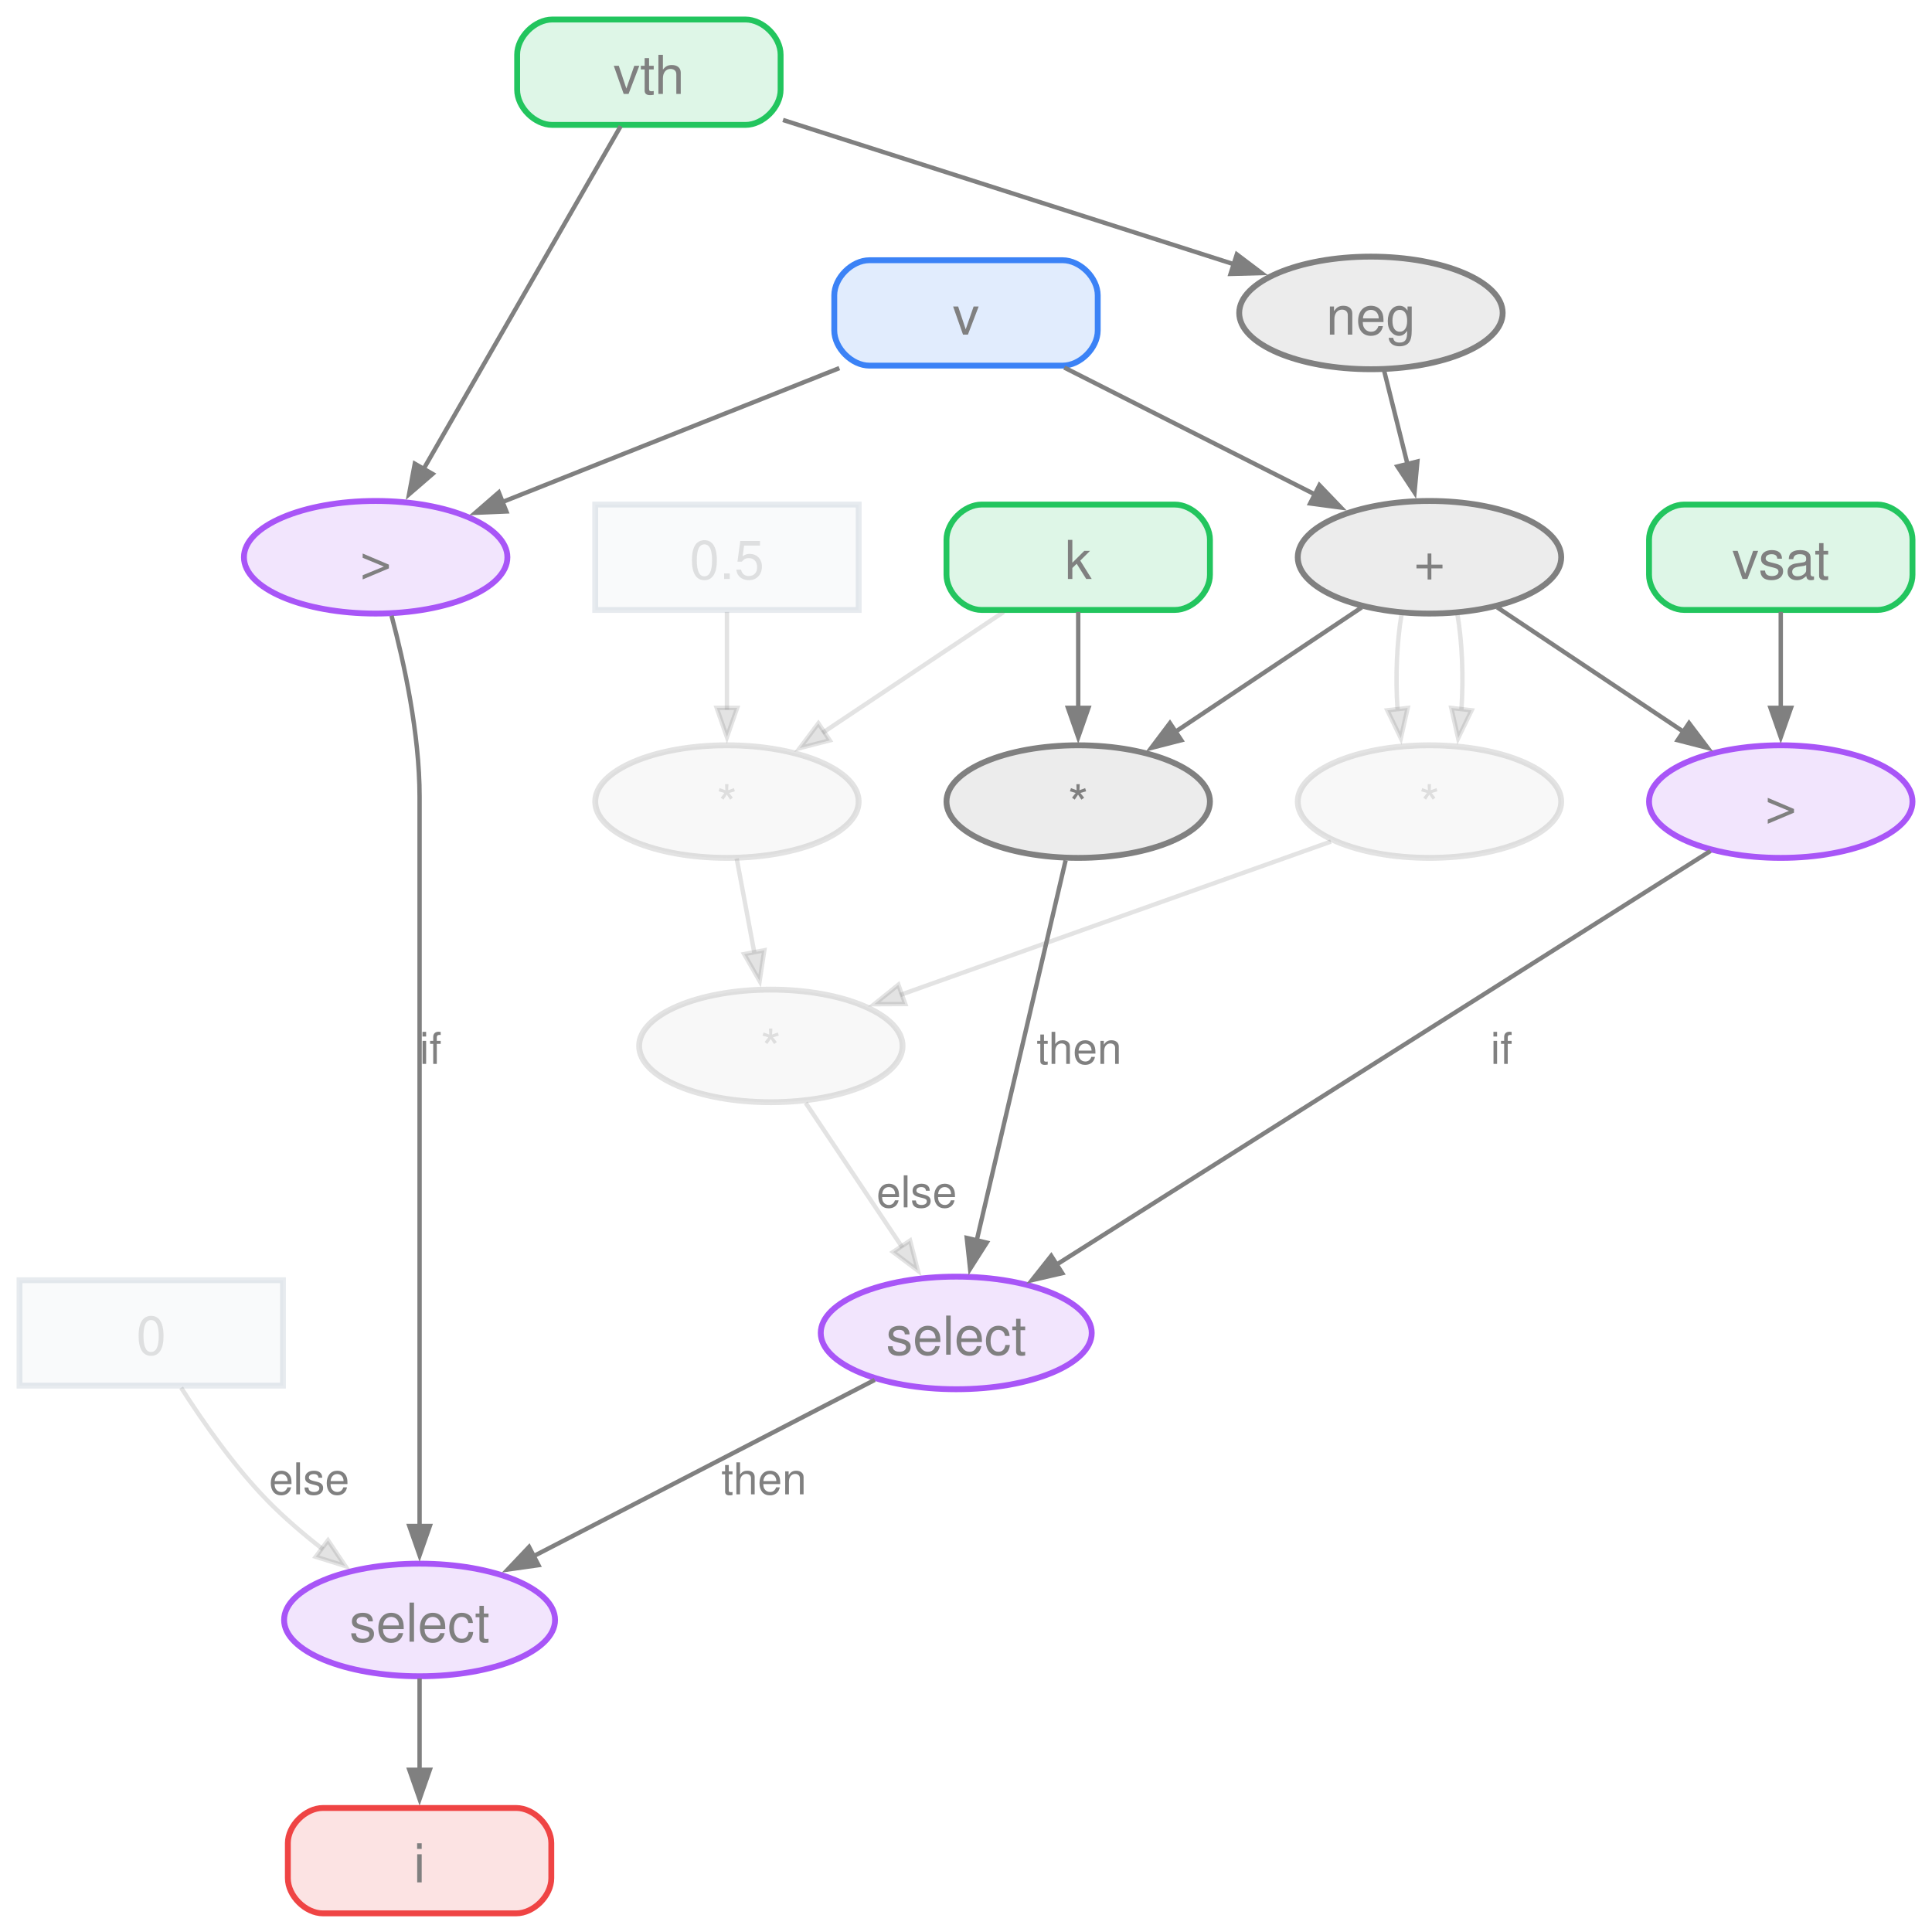
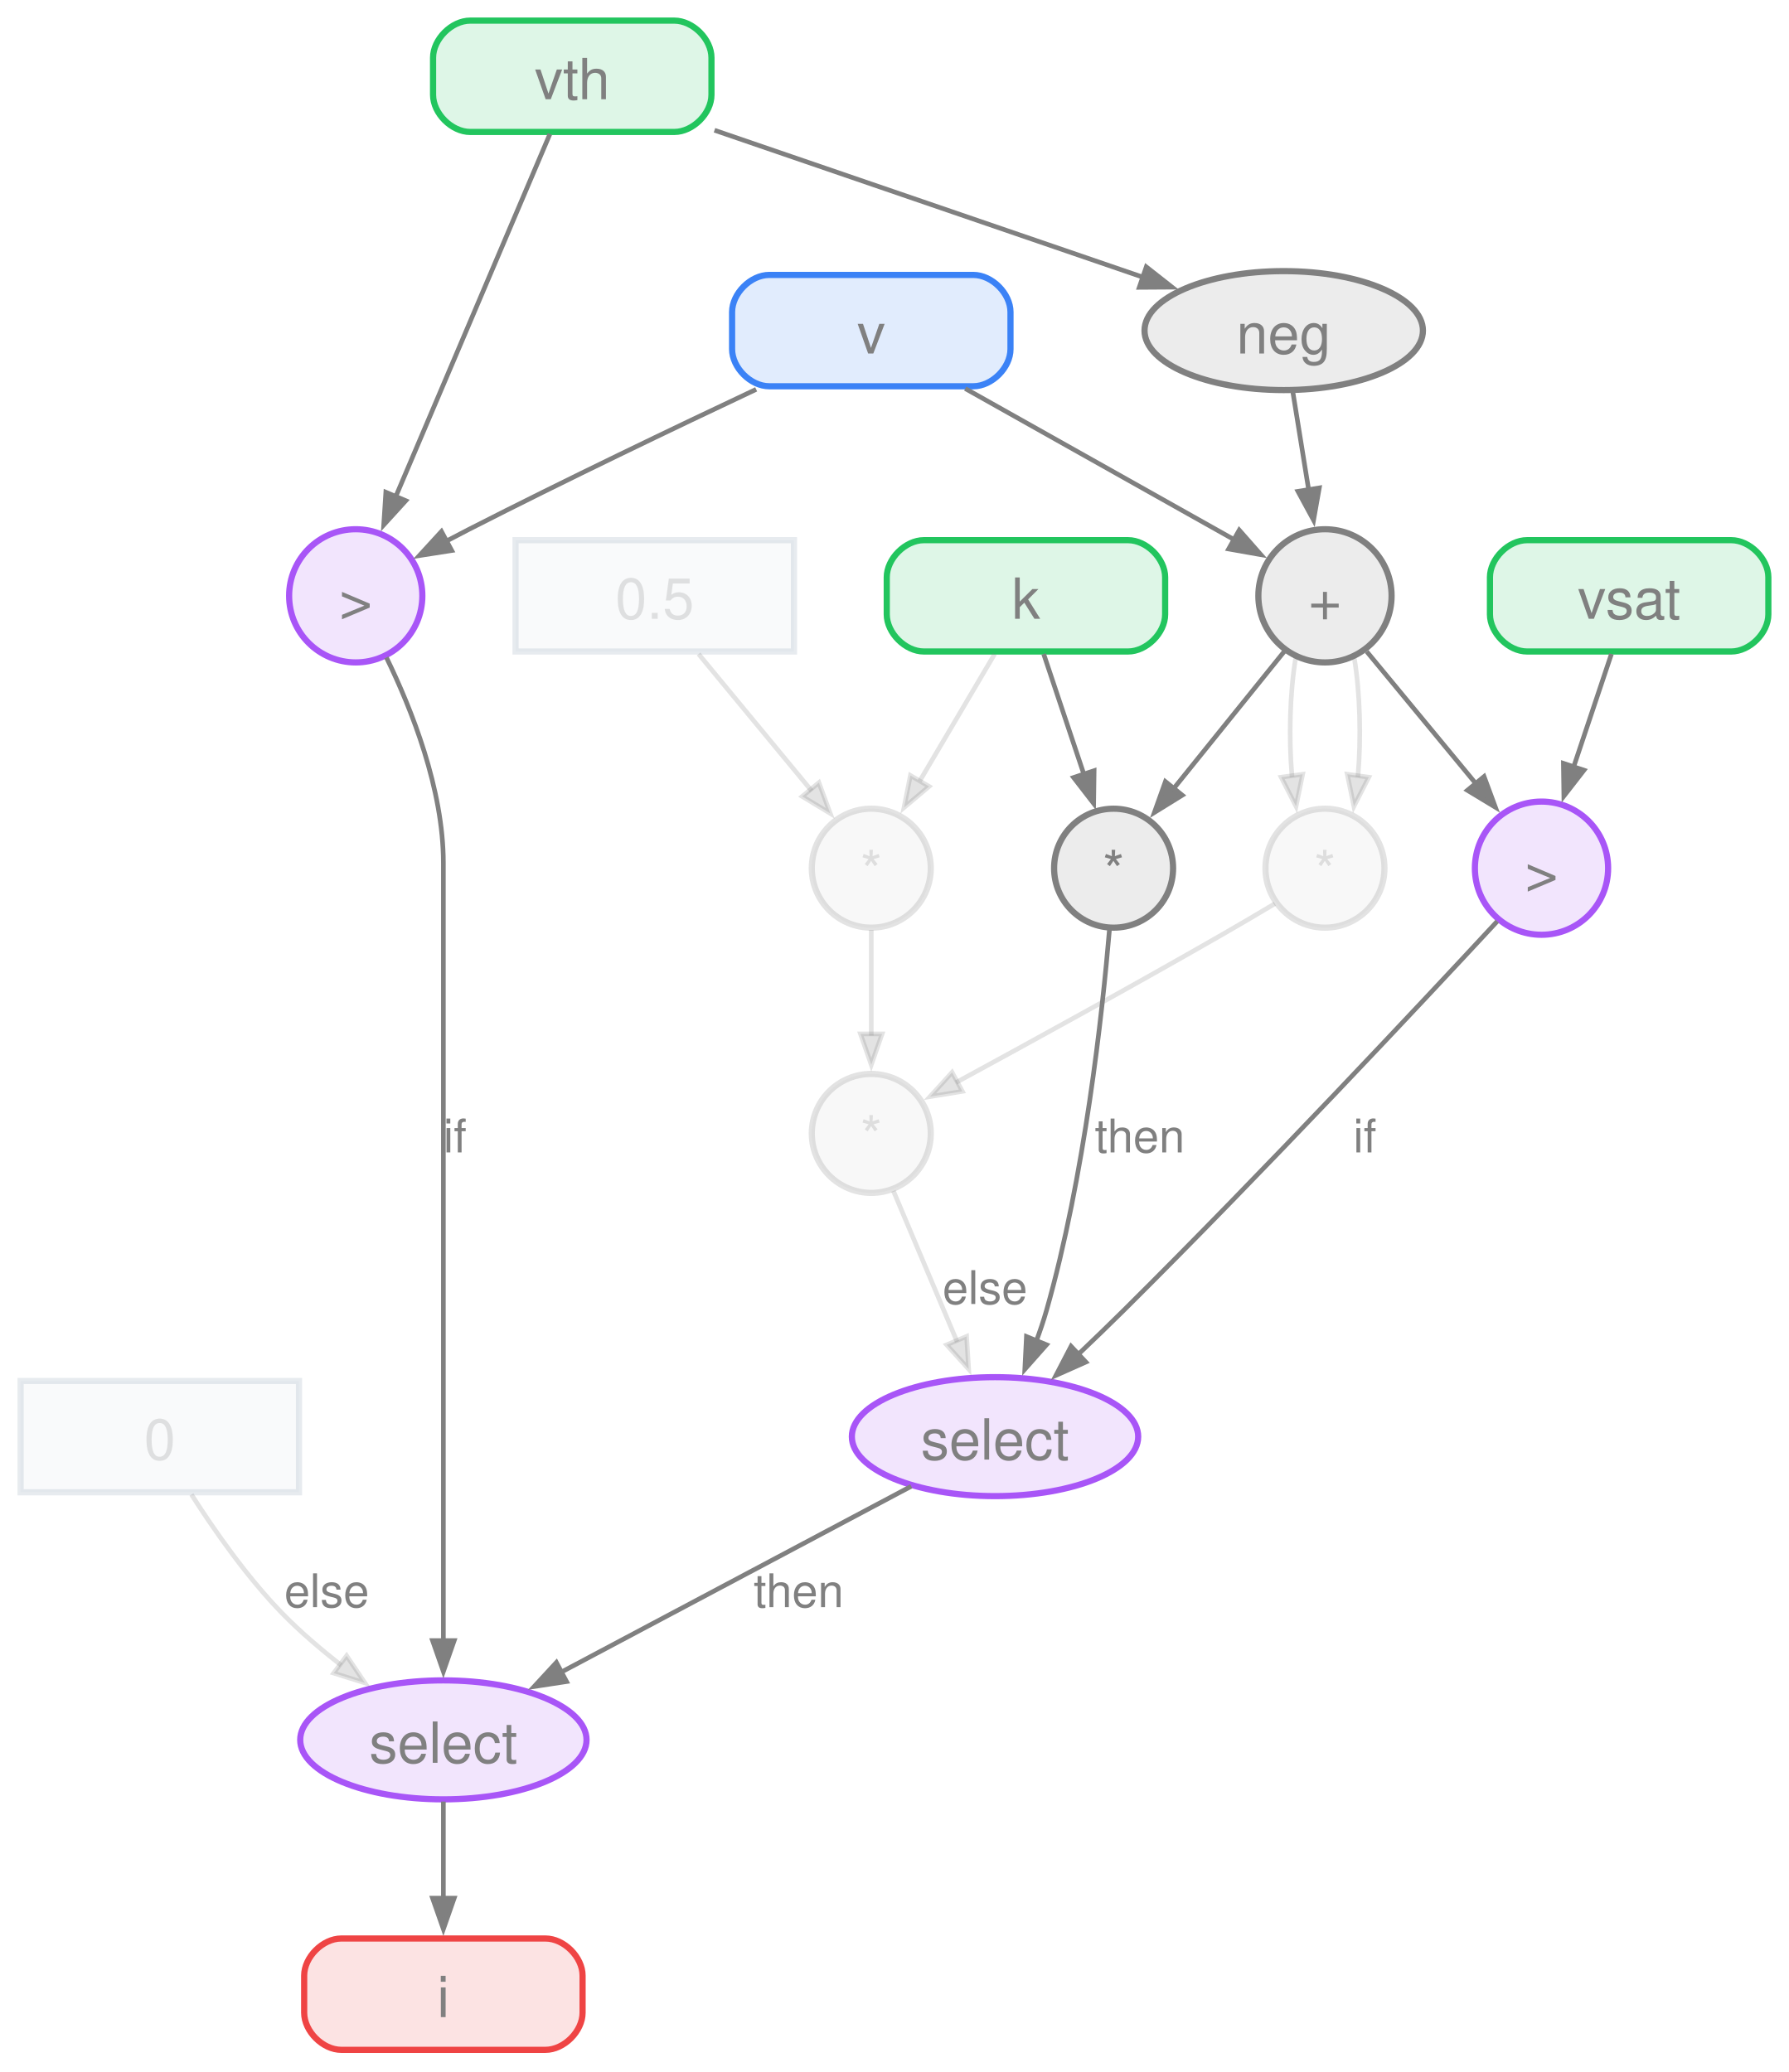
- <svg xmlns="http://www.w3.org/2000/svg" width="396pt" height="396pt" viewBox="0.00 0.00 396.00 396.00">
-   <g id="graph0" class="graph" transform="scale(1 1) rotate(0) translate(4 392.18)">
+ <svg xmlns="http://www.w3.org/2000/svg" width="347pt" height="402pt" viewBox="0.00 0.00 347.00 402.00">
+   <g id="graph0" class="graph" transform="scale(1 1) rotate(0) translate(4 397.7)">
    <g id="node1" class="node">
      <polygon fill="#94a3b8" fill-opacity="0.051" stroke="#94a3b8" stroke-width="1.2" stroke-opacity="0.22" points="54,-129.77 0,-129.77 0,-108.17 54,-108.17 54,-129.77" />
      <text xml:space="preserve" text-anchor="middle" x="27" y="-114.52" font-family="Helvetica,Arial,sans-serif" font-size="11.00" fill="#808080" fill-opacity="0.22">0</text>
    </g>
    <g id="node16" class="node">
      <ellipse fill="#a855f7" fill-opacity="0.149" stroke="#a855f7" stroke-width="1.2" cx="82" cy="-60.14" rx="27.77" ry="11.54" />
      <text xml:space="preserve" text-anchor="middle" x="82" y="-55.69" font-family="Helvetica,Arial,sans-serif" font-size="11.00" fill="#808080">select</text>
    </g>
    <g id="edge21" class="edge">
      <path fill="none" stroke="#808080" stroke-width="0.9" stroke-opacity="0.22" d="M33.13,-107.74C37.55,-100.82 43.91,-91.7 50.75,-84.68 54.19,-81.15 58.19,-77.73 62.16,-74.64" />
      <polygon fill="#808080" fill-opacity="0.22" stroke="#808080" stroke-width="0.9" stroke-opacity="0.22" points="63.23,-76.46 66.78,-71.19 60.72,-73.09 63.23,-76.46" />
      <text xml:space="preserve" text-anchor="middle" x="59.38" y="-85.88" font-family="Helvetica,Arial,sans-serif" font-size="9.00" fill="#808080">else</text>
    </g>
    <g id="node2" class="node">
-       <path fill="#3b82f6" fill-opacity="0.149" stroke="#3b82f6" stroke-width="1.2" d="M213.8,-338.84C213.8,-338.84 174.2,-338.84 174.2,-338.84 170.6,-338.84 167,-335.24 167,-331.64 167,-331.64 167,-324.44 167,-324.44 167,-320.84 170.6,-317.24 174.2,-317.24 174.2,-317.24 213.8,-317.24 213.8,-317.24 217.4,-317.24 221,-320.84 221,-324.44 221,-324.44 221,-331.64 221,-331.64 221,-335.24 217.4,-338.84 213.8,-338.84" />
-       <text xml:space="preserve" text-anchor="middle" x="194" y="-323.59" font-family="Helvetica,Arial,sans-serif" font-size="11.00" fill="#808080">v</text>
+       <path fill="#3b82f6" fill-opacity="0.149" stroke="#3b82f6" stroke-width="1.2" d="M184.8,-344.36C184.8,-344.36 145.2,-344.36 145.2,-344.36 141.6,-344.36 138,-340.76 138,-337.16 138,-337.16 138,-329.96 138,-329.96 138,-326.36 141.6,-322.76 145.2,-322.76 145.2,-322.76 184.8,-322.76 184.8,-322.76 188.4,-322.76 192,-326.36 192,-329.96 192,-329.96 192,-337.16 192,-337.16 192,-340.76 188.4,-344.36 184.8,-344.36" />
+       <text xml:space="preserve" text-anchor="middle" x="165" y="-329.11" font-family="Helvetica,Arial,sans-serif" font-size="11.00" fill="#808080">v</text>
    </g>
    <g id="node7" class="node">
-       <ellipse fill="#808080" fill-opacity="0.149" stroke="#808080" stroke-width="1.2" cx="289" cy="-277.96" rx="27" ry="11.54" />
-       <text xml:space="preserve" text-anchor="middle" x="289" y="-273.51" font-family="Helvetica,Arial,sans-serif" font-size="11.00" fill="#808080">+</text>
+       <ellipse fill="#808080" fill-opacity="0.149" stroke="#808080" stroke-width="1.2" cx="253" cy="-282.1" rx="12.92" ry="12.92" />
+       <text xml:space="preserve" text-anchor="middle" x="253" y="-277.65" font-family="Helvetica,Arial,sans-serif" font-size="11.00" fill="#808080">+</text>
    </g>
    <g id="edge2" class="edge">
-       <path fill="none" stroke="#808080" stroke-width="0.9" d="M214.15,-316.84C229.21,-309.22 249.83,-298.78 265.62,-290.79" />
-       <polygon fill="#808080" stroke="#808080" stroke-width="0.9" points="266.44,-292.73 270.84,-288.15 264.54,-288.99 266.44,-292.73" />
+       <path fill="none" stroke="#808080" stroke-width="0.9" d="M183.23,-322.31C198.65,-313.64 220.59,-301.31 235.72,-292.81" />
+       <polygon fill="#808080" stroke="#808080" stroke-width="0.9" points="236.37,-294.85 240.57,-290.08 234.31,-291.19 236.37,-294.85" />
    </g>
    <g id="node13" class="node">
-       <ellipse fill="#a855f7" fill-opacity="0.149" stroke="#a855f7" stroke-width="1.2" cx="73" cy="-277.96" rx="27" ry="11.54" />
-       <text xml:space="preserve" text-anchor="middle" x="73" y="-273.51" font-family="Helvetica,Arial,sans-serif" font-size="11.00" fill="#808080">&gt;</text>
+       <ellipse fill="#a855f7" fill-opacity="0.149" stroke="#a855f7" stroke-width="1.2" cx="65" cy="-282.1" rx="12.92" ry="12.92" />
+       <text xml:space="preserve" text-anchor="middle" x="65" y="-277.65" font-family="Helvetica,Arial,sans-serif" font-size="11.00" fill="#808080">&gt;</text>
    </g>
    <g id="edge12" class="edge">
-       <path fill="none" stroke="#808080" stroke-width="0.9" d="M168.04,-316.73C147.58,-308.59 119.19,-297.31 98.77,-289.2" />
-       <polygon fill="#808080" stroke="#808080" stroke-width="0.9" points="99.79,-287.35 93.44,-287.08 98.24,-291.25 99.79,-287.35" />
+       <path fill="none" stroke="#808080" stroke-width="0.9" d="M142.67,-322.16C127,-314.77 105.6,-304.52 87,-295.02 85.55,-294.28 84.06,-293.5 82.57,-292.71" />
+       <polygon fill="#808080" stroke="#808080" stroke-width="0.9" points="83.62,-290.89 77.34,-289.91 81.63,-294.59 83.62,-290.89" />
    </g>
    <g id="node3" class="node">
-       <path fill="#22c55e" fill-opacity="0.149" stroke="#22c55e" stroke-width="1.2" d="M148.8,-388.18C148.8,-388.18 109.2,-388.18 109.2,-388.18 105.6,-388.18 102,-384.58 102,-380.98 102,-380.98 102,-373.78 102,-373.78 102,-370.18 105.6,-366.58 109.2,-366.58 109.2,-366.58 148.8,-366.58 148.8,-366.58 152.4,-366.58 156,-370.18 156,-373.78 156,-373.78 156,-380.98 156,-380.98 156,-384.58 152.4,-388.18 148.8,-388.18" />
-       <text xml:space="preserve" text-anchor="middle" x="129" y="-372.93" font-family="Helvetica,Arial,sans-serif" font-size="11.00" fill="#808080">vth</text>
+       <path fill="#22c55e" fill-opacity="0.149" stroke="#22c55e" stroke-width="1.2" d="M126.8,-393.7C126.8,-393.7 87.2,-393.7 87.2,-393.7 83.6,-393.7 80,-390.1 80,-386.5 80,-386.5 80,-379.3 80,-379.3 80,-375.7 83.6,-372.1 87.2,-372.1 87.2,-372.1 126.8,-372.1 126.8,-372.1 130.4,-372.1 134,-375.7 134,-379.3 134,-379.3 134,-386.5 134,-386.5 134,-390.1 130.4,-393.7 126.8,-393.7" />
+       <text xml:space="preserve" text-anchor="middle" x="107" y="-378.45" font-family="Helvetica,Arial,sans-serif" font-size="11.00" fill="#808080">vth</text>
    </g>
    <g id="node6" class="node">
-       <ellipse fill="#808080" fill-opacity="0.149" stroke="#808080" stroke-width="1.2" cx="277" cy="-328.04" rx="27" ry="11.54" />
-       <text xml:space="preserve" text-anchor="middle" x="277" y="-323.59" font-family="Helvetica,Arial,sans-serif" font-size="11.00" fill="#808080">neg</text>
+       <ellipse fill="#808080" fill-opacity="0.149" stroke="#808080" stroke-width="1.2" cx="245" cy="-333.56" rx="27" ry="11.54" />
+       <text xml:space="preserve" text-anchor="middle" x="245" y="-329.11" font-family="Helvetica,Arial,sans-serif" font-size="11.00" fill="#808080">neg</text>
    </g>
    <g id="edge1" class="edge">
-       <path fill="none" stroke="#808080" stroke-width="0.9" d="M156.49,-367.59C182.89,-359.14 222.56,-346.45 249.1,-337.96" />
-       <polygon fill="#808080" stroke="#808080" stroke-width="0.9" points="249.51,-340.04 254.58,-336.21 248.23,-336.04 249.51,-340.04" />
+       <path fill="none" stroke="#808080" stroke-width="0.9" d="M134.59,-372.43C158.79,-364.13 193.77,-352.13 217.84,-343.87" />
+       <polygon fill="#808080" stroke="#808080" stroke-width="0.9" points="218.34,-345.92 223.34,-341.99 216.98,-341.95 218.34,-345.92" />
    </g>
    <g id="edge13" class="edge">
-       <path fill="none" stroke="#808080" stroke-width="0.9" d="M123.22,-366.32C113.68,-349.72 94.53,-316.42 82.83,-296.06" />
-       <polygon fill="#808080" stroke="#808080" stroke-width="0.9" points="84.66,-295.04 79.85,-290.88 81.02,-297.13 84.66,-295.04" />
+       <path fill="none" stroke="#808080" stroke-width="0.9" d="M102.66,-371.69C95.61,-355.11 81.57,-322.08 72.77,-301.37" />
+       <polygon fill="#808080" stroke="#808080" stroke-width="0.9" points="74.71,-300.56 70.43,-295.86 70.84,-302.2 74.71,-300.56" />
    </g>
    <g id="node4" class="node">
-       <path fill="#22c55e" fill-opacity="0.149" stroke="#22c55e" stroke-width="1.2" d="M380.8,-288.76C380.8,-288.76 341.2,-288.76 341.2,-288.76 337.6,-288.76 334,-285.16 334,-281.56 334,-281.56 334,-274.36 334,-274.36 334,-270.76 337.6,-267.16 341.2,-267.16 341.2,-267.16 380.8,-267.16 380.8,-267.16 384.4,-267.16 388,-270.76 388,-274.36 388,-274.36 388,-281.56 388,-281.56 388,-285.16 384.4,-288.76 380.8,-288.76" />
-       <text xml:space="preserve" text-anchor="middle" x="361" y="-273.51" font-family="Helvetica,Arial,sans-serif" font-size="11.00" fill="#808080">vsat</text>
+       <path fill="#22c55e" fill-opacity="0.149" stroke="#22c55e" stroke-width="1.2" d="M331.8,-292.9C331.8,-292.9 292.2,-292.9 292.2,-292.9 288.6,-292.9 285,-289.3 285,-285.7 285,-285.7 285,-278.5 285,-278.5 285,-274.9 288.6,-271.3 292.2,-271.3 292.2,-271.3 331.8,-271.3 331.8,-271.3 335.4,-271.3 339,-274.9 339,-278.5 339,-278.5 339,-285.7 339,-285.7 339,-289.3 335.4,-292.9 331.8,-292.9" />
+       <text xml:space="preserve" text-anchor="middle" x="312" y="-277.65" font-family="Helvetica,Arial,sans-serif" font-size="11.00" fill="#808080">vsat</text>
    </g>
    <g id="node14" class="node">
-       <ellipse fill="#a855f7" fill-opacity="0.149" stroke="#a855f7" stroke-width="1.2" cx="361" cy="-227.88" rx="27" ry="11.54" />
-       <text xml:space="preserve" text-anchor="middle" x="361" y="-223.43" font-family="Helvetica,Arial,sans-serif" font-size="11.00" fill="#808080">&gt;</text>
+       <ellipse fill="#a855f7" fill-opacity="0.149" stroke="#a855f7" stroke-width="1.2" cx="295" cy="-229.26" rx="12.92" ry="12.92" />
+       <text xml:space="preserve" text-anchor="middle" x="295" y="-224.81" font-family="Helvetica,Arial,sans-serif" font-size="11.00" fill="#808080">&gt;</text>
    </g>
    <g id="edge15" class="edge">
-       <path fill="none" stroke="#808080" stroke-width="0.9" d="M361,-266.76C361,-260.93 361,-253.46 361,-246.69" />
-       <polygon fill="#808080" stroke="#808080" stroke-width="0.9" points="363.1,-247.09 361,-241.09 358.9,-247.09 363.1,-247.09" />
+       <path fill="none" stroke="#808080" stroke-width="0.9" d="M308.56,-270.81C306.42,-264.41 303.61,-256 301.1,-248.5" />
+       <polygon fill="#808080" stroke="#808080" stroke-width="0.9" points="303.24,-248.27 299.34,-243.25 299.25,-249.6 303.24,-248.27" />
    </g>
    <g id="node5" class="node">
-       <path fill="#22c55e" fill-opacity="0.149" stroke="#22c55e" stroke-width="1.2" d="M236.8,-288.76C236.8,-288.76 197.2,-288.76 197.2,-288.76 193.6,-288.76 190,-285.16 190,-281.56 190,-281.56 190,-274.36 190,-274.36 190,-270.76 193.6,-267.16 197.2,-267.16 197.2,-267.16 236.8,-267.16 236.8,-267.16 240.4,-267.16 244,-270.76 244,-274.36 244,-274.36 244,-281.56 244,-281.56 244,-285.16 240.4,-288.76 236.8,-288.76" />
-       <text xml:space="preserve" text-anchor="middle" x="217" y="-273.51" font-family="Helvetica,Arial,sans-serif" font-size="11.00" fill="#808080">k</text>
+       <path fill="#22c55e" fill-opacity="0.149" stroke="#22c55e" stroke-width="1.2" d="M214.8,-292.9C214.8,-292.9 175.2,-292.9 175.2,-292.9 171.6,-292.9 168,-289.3 168,-285.7 168,-285.7 168,-278.5 168,-278.5 168,-274.9 171.6,-271.3 175.2,-271.3 175.2,-271.3 214.8,-271.3 214.8,-271.3 218.4,-271.3 222,-274.9 222,-278.5 222,-278.5 222,-285.7 222,-285.7 222,-289.3 218.4,-292.9 214.8,-292.9" />
+       <text xml:space="preserve" text-anchor="middle" x="195" y="-277.65" font-family="Helvetica,Arial,sans-serif" font-size="11.00" fill="#808080">k</text>
    </g>
    <g id="node8" class="node">
-       <ellipse fill="#808080" fill-opacity="0.149" stroke="#808080" stroke-width="1.2" cx="217" cy="-227.88" rx="27" ry="11.54" />
-       <text xml:space="preserve" text-anchor="middle" x="217" y="-223.43" font-family="Helvetica,Arial,sans-serif" font-size="11.00" fill="#808080">*</text>
+       <ellipse fill="#808080" fill-opacity="0.149" stroke="#808080" stroke-width="1.2" cx="212" cy="-229.26" rx="11.54" ry="11.54" />
+       <text xml:space="preserve" text-anchor="middle" x="212" y="-224.81" font-family="Helvetica,Arial,sans-serif" font-size="11.00" fill="#808080">*</text>
    </g>
    <g id="edge4" class="edge">
-       <path fill="none" stroke="#808080" stroke-width="0.9" d="M217,-266.76C217,-260.93 217,-253.46 217,-246.69" />
-       <polygon fill="#808080" stroke="#808080" stroke-width="0.9" points="219.1,-247.09 217,-241.09 214.9,-247.09 219.1,-247.09" />
+       <path fill="none" stroke="#808080" stroke-width="0.9" d="M198.44,-270.81C200.7,-264.06 203.71,-255.06 206.31,-247.26" />
+       <polygon fill="#808080" stroke="#808080" stroke-width="0.9" points="208.22,-248.18 208.13,-241.82 204.24,-246.85 208.22,-248.18" />
    </g>
    <g id="node11" class="node">
-       <ellipse fill="#808080" fill-opacity="0.051" stroke="#808080" stroke-width="1.2" stroke-opacity="0.22" cx="145" cy="-227.88" rx="27" ry="11.54" />
-       <text xml:space="preserve" text-anchor="middle" x="145" y="-223.43" font-family="Helvetica,Arial,sans-serif" font-size="11.00" fill="#808080" fill-opacity="0.22">*</text>
+       <ellipse fill="#808080" fill-opacity="0.051" stroke="#808080" stroke-width="1.2" stroke-opacity="0.22" cx="165" cy="-229.26" rx="11.54" ry="11.54" />
+       <text xml:space="preserve" text-anchor="middle" x="165" y="-224.81" font-family="Helvetica,Arial,sans-serif" font-size="11.00" fill="#808080" fill-opacity="0.22">*</text>
    </g>
    <g id="edge8" class="edge">
-       <path fill="none" stroke="#808080" stroke-width="0.9" stroke-opacity="0.22" d="M201.73,-266.76C190.9,-259.53 176.28,-249.77 164.6,-241.97" />
-       <polygon fill="#808080" fill-opacity="0.22" stroke="#808080" stroke-width="0.9" stroke-opacity="0.22" points="166.08,-240.43 159.92,-238.84 163.74,-243.92 166.08,-240.43" />
+       <path fill="none" stroke="#808080" stroke-width="0.9" stroke-opacity="0.22" d="M188.93,-270.81C184.76,-263.74 179.13,-254.21 174.39,-246.16" />
+       <polygon fill="#808080" fill-opacity="0.22" stroke="#808080" stroke-width="0.9" stroke-opacity="0.22" points="176.21,-245.12 171.35,-241.02 172.59,-247.25 176.21,-245.12" />
    </g>
    <g id="edge3" class="edge">
-       <path fill="none" stroke="#808080" stroke-width="0.9" d="M279.66,-316.37C281.1,-310.6 282.92,-303.32 284.57,-296.72" />
-       <polygon fill="#808080" stroke="#808080" stroke-width="0.9" points="286.52,-297.59 285.93,-291.26 282.44,-296.57 286.52,-297.59" />
+       <path fill="none" stroke="#808080" stroke-width="0.9" d="M246.78,-321.58C247.68,-316.02 248.8,-309.09 249.84,-302.65" />
+       <polygon fill="#808080" stroke="#808080" stroke-width="0.9" points="251.9,-303.04 250.79,-296.78 247.76,-302.37 251.9,-303.04" />
    </g>
    <g id="edge5" class="edge">
-       <path fill="none" stroke="#808080" stroke-width="0.9" d="M275.12,-267.69C264.26,-260.44 249.02,-250.26 236.87,-242.15" />
-       <polygon fill="#808080" stroke="#808080" stroke-width="0.9" points="238.13,-240.46 231.97,-238.88 235.8,-243.96 238.13,-240.46" />
+       <path fill="none" stroke="#808080" stroke-width="0.9" d="M245.09,-271.29C238.97,-263.7 230.39,-253.07 223.51,-244.53" />
+       <polygon fill="#808080" stroke="#808080" stroke-width="0.9" points="225.32,-243.42 219.91,-240.07 222.05,-246.06 225.32,-243.42" />
    </g>
    <g id="node9" class="node">
-       <ellipse fill="#808080" fill-opacity="0.051" stroke="#808080" stroke-width="1.2" stroke-opacity="0.22" cx="289" cy="-227.88" rx="27" ry="11.54" />
-       <text xml:space="preserve" text-anchor="middle" x="289" y="-223.43" font-family="Helvetica,Arial,sans-serif" font-size="11.00" fill="#808080" fill-opacity="0.22">*</text>
+       <ellipse fill="#808080" fill-opacity="0.051" stroke="#808080" stroke-width="1.2" stroke-opacity="0.22" cx="253" cy="-229.26" rx="11.54" ry="11.54" />
+       <text xml:space="preserve" text-anchor="middle" x="253" y="-224.81" font-family="Helvetica,Arial,sans-serif" font-size="11.00" fill="#808080" fill-opacity="0.22">*</text>
    </g>
    <g id="edge6" class="edge">
-       <path fill="none" stroke="#808080" stroke-width="0.9" stroke-opacity="0.22" d="M283.28,-266.29C282.29,-260.56 282.01,-253.35 282.45,-246.79" />
-       <polygon fill="#808080" fill-opacity="0.22" stroke="#808080" stroke-width="0.9" stroke-opacity="0.22" points="284.53,-247.07 283.13,-240.87 280.36,-246.59 284.53,-247.07" />
+       <path fill="none" stroke="#808080" stroke-width="0.9" stroke-opacity="0.22" d="M247.32,-270.07C246.19,-263.32 245.95,-254.56 246.61,-246.97" />
+       <polygon fill="#808080" fill-opacity="0.22" stroke="#808080" stroke-width="0.9" stroke-opacity="0.22" points="248.67,-247.48 247.39,-241.25 244.5,-246.91 248.67,-247.48" />
    </g>
    <g id="edge7" class="edge">
-       <path fill="none" stroke="#808080" stroke-width="0.9" stroke-opacity="0.22" d="M294.72,-266.29C295.71,-260.56 295.99,-253.35 295.55,-246.79" />
-       <polygon fill="#808080" fill-opacity="0.22" stroke="#808080" stroke-width="0.9" stroke-opacity="0.22" points="297.64,-246.59 294.87,-240.87 293.47,-247.07 297.64,-246.59" />
+       <path fill="none" stroke="#808080" stroke-width="0.9" stroke-opacity="0.22" d="M258.68,-270.07C259.81,-263.32 260.05,-254.56 259.39,-246.97" />
+       <polygon fill="#808080" fill-opacity="0.22" stroke="#808080" stroke-width="0.9" stroke-opacity="0.22" points="261.5,-246.91 258.61,-241.25 257.33,-247.48 261.5,-246.91" />
    </g>
    <g id="edge14" class="edge">
-       <path fill="none" stroke="#808080" stroke-width="0.9" d="M302.88,-267.69C313.74,-260.44 328.98,-250.26 341.13,-242.15" />
-       <polygon fill="#808080" stroke="#808080" stroke-width="0.9" points="342.2,-243.96 346.03,-238.88 339.87,-240.46 342.2,-243.96" />
+       <path fill="none" stroke="#808080" stroke-width="0.9" d="M261.1,-271.29C267.14,-263.98 275.51,-253.85 282.42,-245.48" />
+       <polygon fill="#808080" stroke="#808080" stroke-width="0.9" points="283.86,-247.04 286.06,-241.08 280.62,-244.37 283.86,-247.04" />
    </g>
    <g id="node15" class="node">
-       <ellipse fill="#a855f7" fill-opacity="0.149" stroke="#a855f7" stroke-width="1.2" cx="192" cy="-118.97" rx="27.77" ry="11.54" />
-       <text xml:space="preserve" text-anchor="middle" x="192" y="-114.52" font-family="Helvetica,Arial,sans-serif" font-size="11.00" fill="#808080">select</text>
+       <ellipse fill="#a855f7" fill-opacity="0.149" stroke="#a855f7" stroke-width="1.2" cx="189" cy="-118.97" rx="27.77" ry="11.54" />
+       <text xml:space="preserve" text-anchor="middle" x="189" y="-114.52" font-family="Helvetica,Arial,sans-serif" font-size="11.00" fill="#808080">select</text>
    </g>
    <g id="edge17" class="edge">
-       <path fill="none" stroke="#808080" stroke-width="0.9" d="M214.42,-215.84C210.09,-197.34 201.34,-159.92 196.14,-137.69" />
-       <polygon fill="#808080" stroke="#808080" stroke-width="0.9" points="198.25,-137.48 194.84,-132.12 194.16,-138.44 198.25,-137.48" />
-       <text xml:space="preserve" text-anchor="middle" x="217.2" y="-174.12" font-family="Helvetica,Arial,sans-serif" font-size="9.00" fill="#808080">then</text>
+       <path fill="none" stroke="#808080" stroke-width="0.9" d="M211.2,-217.37C209.82,-201.06 206.37,-169.43 199,-143.51 198.43,-141.51 197.73,-139.45 196.98,-137.42" />
+       <polygon fill="#808080" stroke="#808080" stroke-width="0.9" points="198.99,-136.8 194.78,-132.04 195.1,-138.39 198.99,-136.8" />
+       <text xml:space="preserve" text-anchor="middle" x="217.08" y="-174.12" font-family="Helvetica,Arial,sans-serif" font-size="9.00" fill="#808080">then</text>
    </g>
    <g id="node12" class="node">
-       <ellipse fill="#808080" fill-opacity="0.051" stroke="#808080" stroke-width="1.2" stroke-opacity="0.22" cx="154" cy="-177.8" rx="27" ry="11.54" />
-       <text xml:space="preserve" text-anchor="middle" x="154" y="-173.35" font-family="Helvetica,Arial,sans-serif" font-size="11.00" fill="#808080" fill-opacity="0.22">*</text>
+       <ellipse fill="#808080" fill-opacity="0.051" stroke="#808080" stroke-width="1.2" stroke-opacity="0.22" cx="165" cy="-177.8" rx="11.54" ry="11.54" />
+       <text xml:space="preserve" text-anchor="middle" x="165" y="-173.35" font-family="Helvetica,Arial,sans-serif" font-size="11.00" fill="#808080" fill-opacity="0.22">*</text>
    </g>
    <g id="edge10" class="edge">
-       <path fill="none" stroke="#808080" stroke-width="0.9" stroke-opacity="0.22" d="M268.79,-219.68C245.29,-211.31 206.43,-197.47 180.52,-188.25" />
-       <polygon fill="#808080" fill-opacity="0.22" stroke="#808080" stroke-width="0.9" stroke-opacity="0.22" points="181.55,-186.38 175.19,-186.35 180.14,-190.34 181.55,-186.38" />
+       <path fill="none" stroke="#808080" stroke-width="0.9" stroke-opacity="0.22" d="M243.27,-222.37C240.02,-220.43 236.37,-218.27 233,-216.34 215.51,-206.3 195.25,-195.18 181.43,-187.67" />
+       <polygon fill="#808080" fill-opacity="0.22" stroke="#808080" stroke-width="0.9" stroke-opacity="0.22" points="182.67,-185.96 176.39,-184.94 180.67,-189.65 182.67,-185.96" />
    </g>
    <g id="node10" class="node">
-       <polygon fill="#94a3b8" fill-opacity="0.051" stroke="#94a3b8" stroke-width="1.2" stroke-opacity="0.22" points="172,-288.76 118,-288.76 118,-267.16 172,-267.16 172,-288.76" />
-       <text xml:space="preserve" text-anchor="middle" x="145" y="-273.51" font-family="Helvetica,Arial,sans-serif" font-size="11.00" fill="#808080" fill-opacity="0.22">0.5</text>
+       <polygon fill="#94a3b8" fill-opacity="0.051" stroke="#94a3b8" stroke-width="1.2" stroke-opacity="0.22" points="150,-292.9 96,-292.9 96,-271.3 150,-271.3 150,-292.9" />
+       <text xml:space="preserve" text-anchor="middle" x="123" y="-277.65" font-family="Helvetica,Arial,sans-serif" font-size="11.00" fill="#808080" fill-opacity="0.22">0.5</text>
    </g>
    <g id="edge9" class="edge">
-       <path fill="none" stroke="#808080" stroke-width="0.9" stroke-opacity="0.22" d="M145,-266.76C145,-260.93 145,-253.46 145,-246.69" />
-       <polygon fill="#808080" fill-opacity="0.22" stroke="#808080" stroke-width="0.9" stroke-opacity="0.22" points="147.1,-247.09 145,-241.09 142.9,-247.09 147.1,-247.09" />
+       <path fill="none" stroke="#808080" stroke-width="0.9" stroke-opacity="0.22" d="M131.5,-270.81C137.81,-263.17 146.49,-252.67 153.43,-244.26" />
+       <polygon fill="#808080" fill-opacity="0.22" stroke="#808080" stroke-width="0.9" stroke-opacity="0.22" points="154.84,-245.86 157.04,-239.89 151.6,-243.18 154.84,-245.86" />
    </g>
    <g id="edge11" class="edge">
-       <path fill="none" stroke="#808080" stroke-width="0.9" stroke-opacity="0.22" d="M147,-216.21C148.05,-210.56 149.38,-203.47 150.6,-196.99" />
-       <polygon fill="#808080" fill-opacity="0.22" stroke="#808080" stroke-width="0.9" stroke-opacity="0.22" points="152.66,-197.4 151.7,-191.11 148.53,-196.62 152.66,-197.4" />
+       <path fill="none" stroke="#808080" stroke-width="0.9" stroke-opacity="0.22" d="M165,-217.28C165,-211.26 165,-203.65 165,-196.79" />
+       <polygon fill="#808080" fill-opacity="0.22" stroke="#808080" stroke-width="0.9" stroke-opacity="0.22" points="167.1,-197.11 165,-191.11 162.9,-197.11 167.1,-197.11" />
    </g>
    <g id="edge18" class="edge">
-       <path fill="none" stroke="#808080" stroke-width="0.9" stroke-opacity="0.22" d="M161.15,-166.11C166.72,-157.78 174.56,-146.05 180.94,-136.51" />
-       <polygon fill="#808080" fill-opacity="0.22" stroke="#808080" stroke-width="0.9" stroke-opacity="0.22" points="182.54,-137.9 184.13,-131.74 179.05,-135.56 182.54,-137.9" />
-       <text xml:space="preserve" text-anchor="middle" x="183.9" y="-144.71" font-family="Helvetica,Arial,sans-serif" font-size="9.00" fill="#808080">else</text>
+       <path fill="none" stroke="#808080" stroke-width="0.9" stroke-opacity="0.22" d="M169.29,-166.64C172.72,-158.52 177.6,-146.96 181.65,-137.37" />
+       <polygon fill="#808080" fill-opacity="0.22" stroke="#808080" stroke-width="0.9" stroke-opacity="0.22" points="183.49,-138.42 183.89,-132.07 179.62,-136.78 183.49,-138.42" />
+       <text xml:space="preserve" text-anchor="middle" x="187.06" y="-144.71" font-family="Helvetica,Arial,sans-serif" font-size="9.00" fill="#808080">else</text>
    </g>
    <g id="edge19" class="edge">
-       <path fill="none" stroke="#808080" stroke-width="0.9" d="M76.25,-265.99C78.83,-256.32 82,-241.79 82,-228.88 82,-228.88 82,-228.88 82,-117.97 82,-104.98 82,-90.33 82,-79.15" />
+       <path fill="none" stroke="#808080" stroke-width="0.9" d="M70.95,-270.14C75.85,-260.08 82,-244.59 82,-230.26 82,-230.26 82,-230.26 82,-117.97 82,-104.98 82,-90.33 82,-79.15" />
      <polygon fill="#808080" stroke="#808080" stroke-width="0.9" points="84.1,-79.4 82,-73.4 79.9,-79.4 84.1,-79.4" />
      <text xml:space="preserve" text-anchor="middle" x="84.25" y="-174.12" font-family="Helvetica,Arial,sans-serif" font-size="9.00" fill="#808080">if</text>
    </g>
    <g id="edge16" class="edge">
-       <path fill="none" stroke="#808080" stroke-width="0.9" d="M346.59,-217.76C316.53,-198.75 247.07,-154.81 212.42,-132.89" />
-       <polygon fill="#808080" stroke="#808080" stroke-width="0.9" points="213.72,-131.22 207.52,-129.79 211.47,-134.77 213.72,-131.22" />
-       <text xml:space="preserve" text-anchor="middle" x="303.76" y="-174.12" font-family="Helvetica,Arial,sans-serif" font-size="9.00" fill="#808080">if</text>
+       <path fill="none" stroke="#808080" stroke-width="0.9" d="M286.41,-218.95C271.78,-203.18 241.01,-170.32 214,-143.51 211.14,-140.68 208.06,-137.7 205.06,-134.85" />
+       <polygon fill="#808080" stroke="#808080" stroke-width="0.9" points="206.62,-133.44 200.82,-130.86 203.75,-136.5 206.62,-133.44" />
+       <text xml:space="preserve" text-anchor="middle" x="260.74" y="-174.12" font-family="Helvetica,Arial,sans-serif" font-size="9.00" fill="#808080">if</text>
    </g>
    <g id="edge20" class="edge">
-       <path fill="none" stroke="#808080" stroke-width="0.9" d="M175.29,-109.34C156.64,-99.7 126.31,-84.03 105.32,-73.19" />
-       <polygon fill="#808080" stroke="#808080" stroke-width="0.9" points="106.37,-71.37 100.07,-70.48 104.44,-75.1 106.37,-71.37" />
-       <text xml:space="preserve" text-anchor="middle" x="152.59" y="-85.88" font-family="Helvetica,Arial,sans-serif" font-size="9.00" fill="#808080">then</text>
+       <path fill="none" stroke="#808080" stroke-width="0.9" d="M172.75,-109.34C154.6,-99.7 125.1,-84.03 104.69,-73.19" />
+       <polygon fill="#808080" stroke="#808080" stroke-width="0.9" points="105.89,-71.45 99.61,-70.49 103.92,-75.16 105.89,-71.45" />
+       <text xml:space="preserve" text-anchor="middle" x="150.91" y="-85.88" font-family="Helvetica,Arial,sans-serif" font-size="9.00" fill="#808080">then</text>
    </g>
    <g id="node17" class="node">
      <path fill="#ef4444" fill-opacity="0.149" stroke="#ef4444" stroke-width="1.2" d="M101.8,-21.6C101.8,-21.6 62.2,-21.6 62.2,-21.6 58.6,-21.6 55,-18 55,-14.4 55,-14.4 55,-7.2 55,-7.2 55,-3.6 58.6,0 62.2,0 62.2,0 101.8,0 101.8,0 105.4,0 109,-3.6 109,-7.2 109,-7.2 109,-14.4 109,-14.4 109,-18 105.4,-21.6 101.8,-21.6" />
      <text xml:space="preserve" text-anchor="middle" x="82" y="-6.35" font-family="Helvetica,Arial,sans-serif" font-size="11.00" fill="#808080">i</text>
    </g>
    <g id="edge22" class="edge">
      <path fill="none" stroke="#808080" stroke-width="0.9" d="M82,-48.16C82,-42.51 82,-35.48 82,-29.12" />
      <polygon fill="#808080" stroke="#808080" stroke-width="0.9" points="84.1,-29.43 82,-23.43 79.9,-29.43 84.1,-29.43" />
    </g>
  </g>
</svg>
